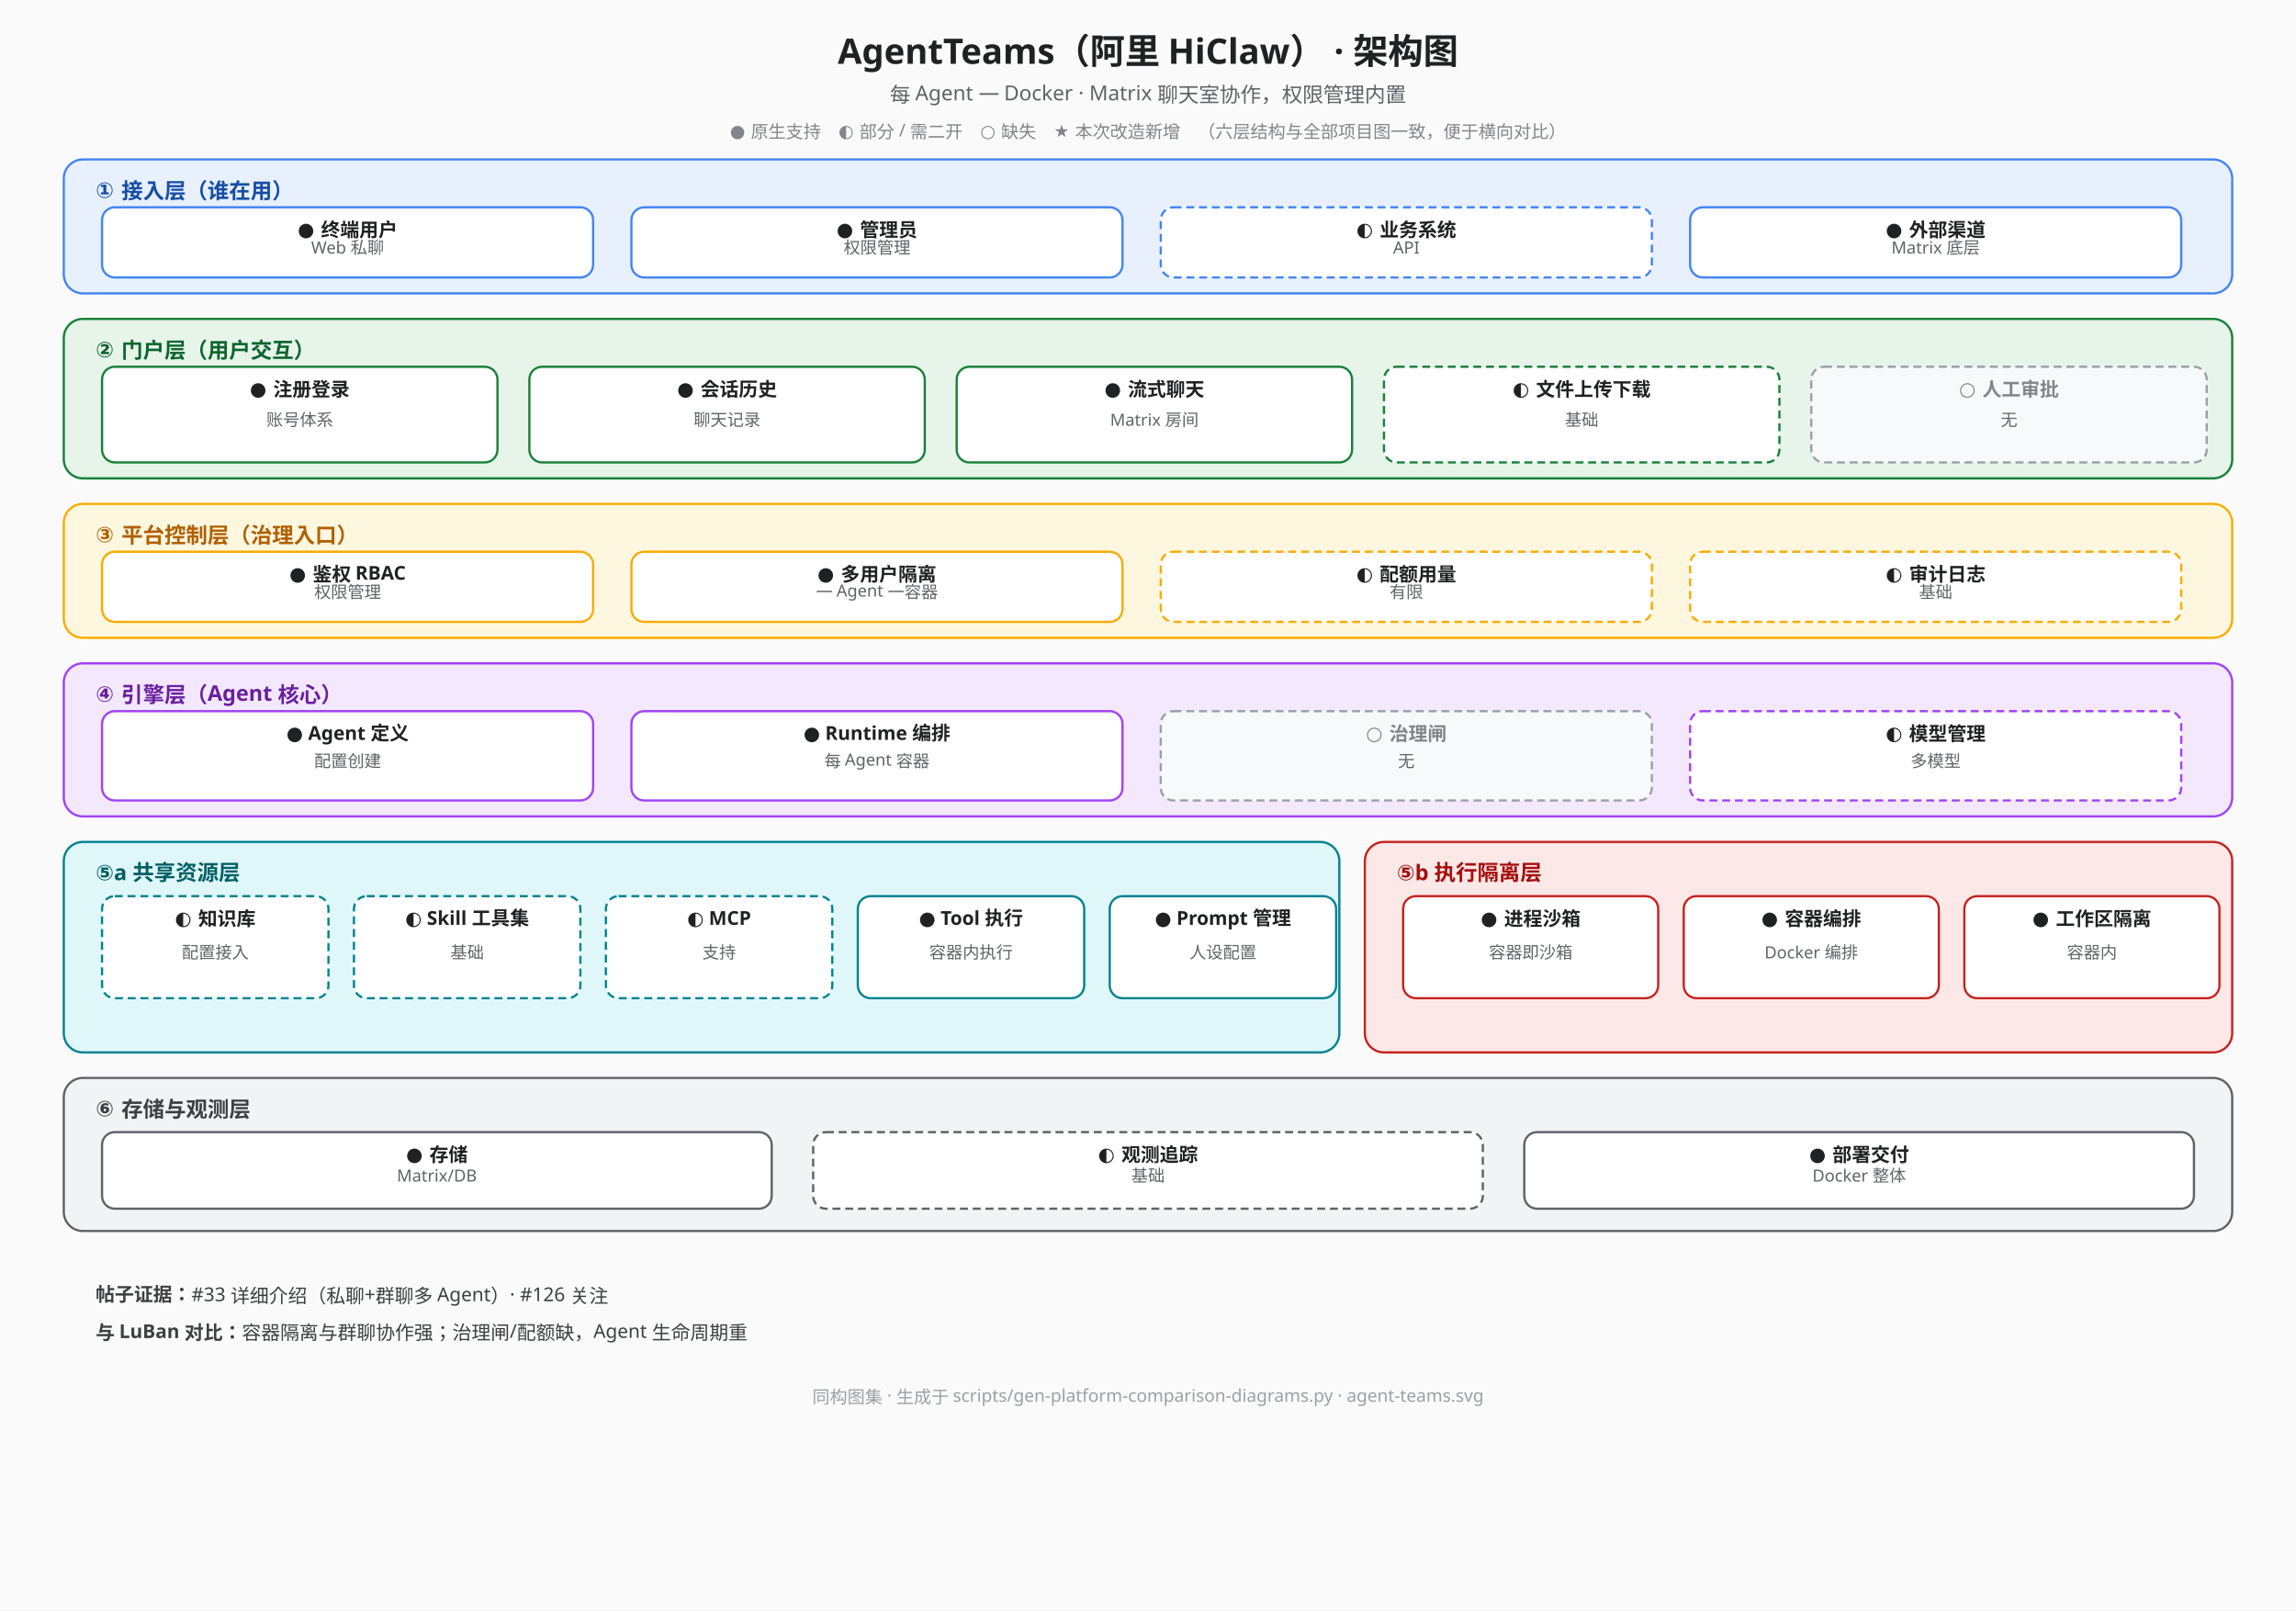
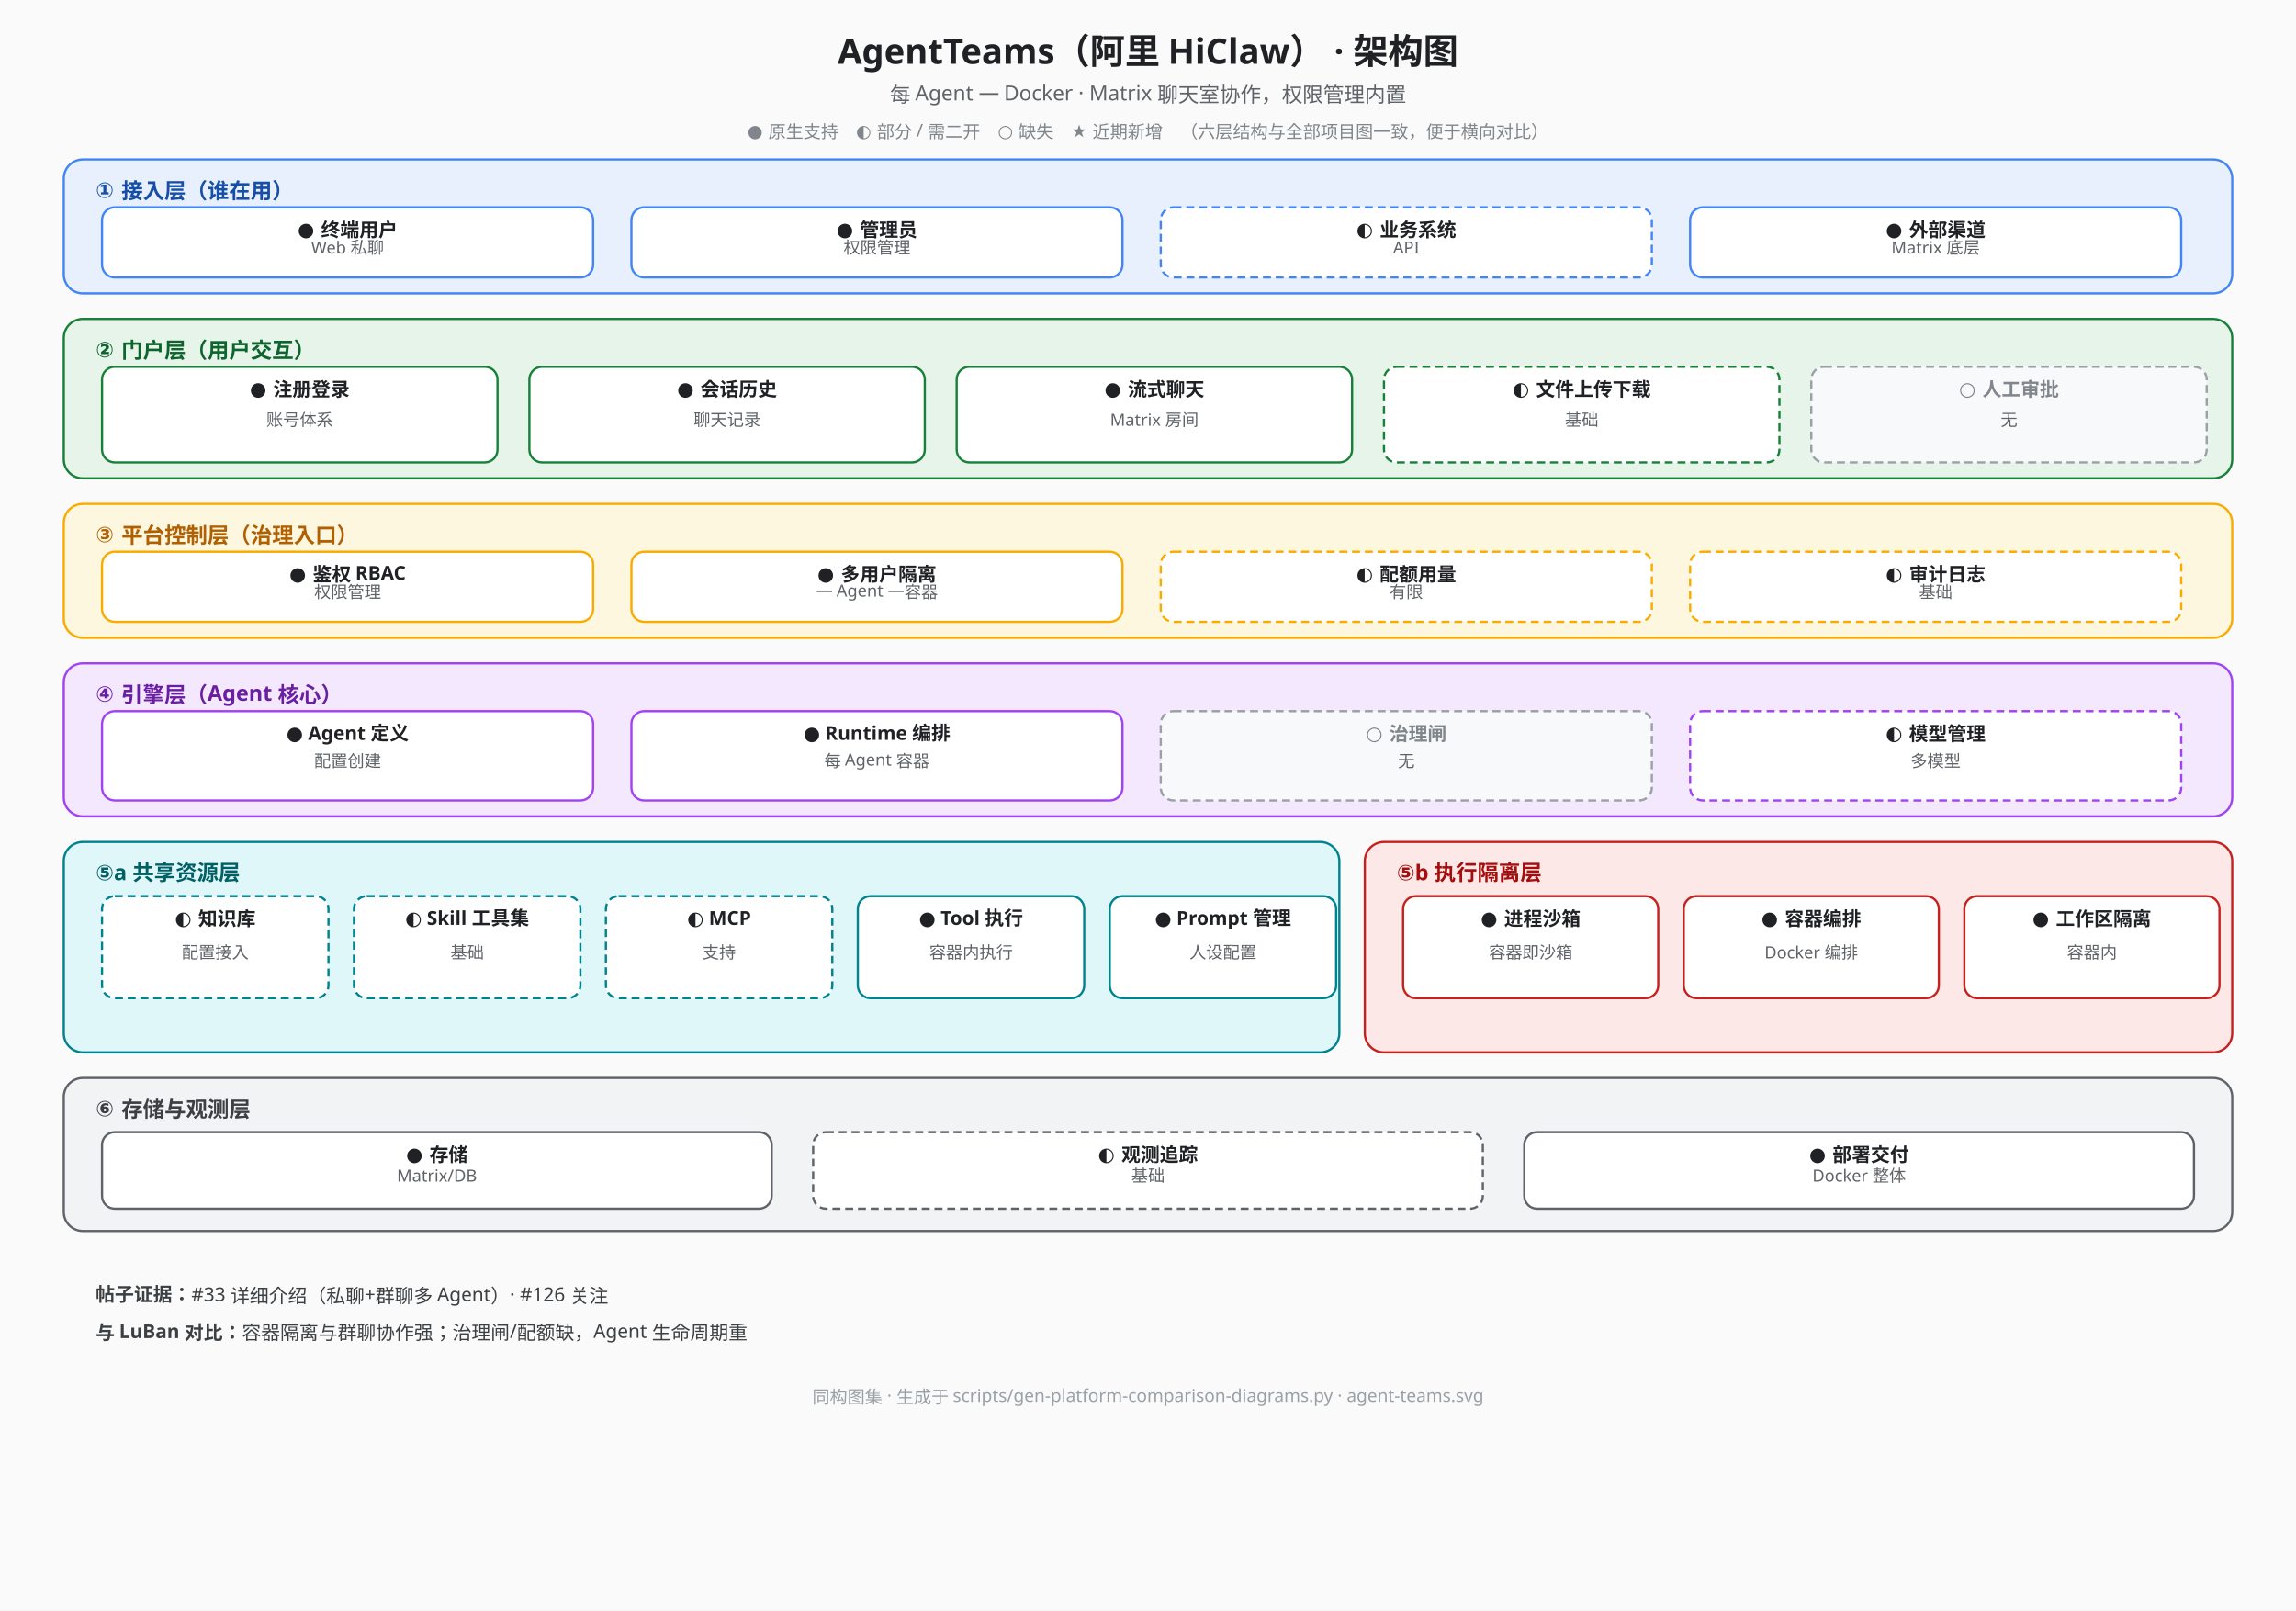
<svg xmlns="http://www.w3.org/2000/svg" width="1440" height="1010" viewBox="0 0 1440 1010" font-family="'PingFang SC','Microsoft YaHei',sans-serif">
  <rect width="1440" height="1010" fill="#FAFAFA" />
  <text x="720.0" y="40" text-anchor="middle" font-size="22" font-weight="700" fill="#202124">AgentTeams（阿里 HiClaw） · 架构图</text>
  <text x="720.0" y="64" text-anchor="middle" font-size="13" fill="#5F6368">每 Agent 一 Docker · Matrix 聊天室协作，权限管理内置</text>
-   <text x="720.0" y="86" text-anchor="middle" font-size="11" fill="#80868B">● 原生支持　◐ 部分 / 需二开　○ 缺失　★ 本次改造新增　（六层结构与全部项目图一致，便于横向对比）</text>
+   <text x="720.0" y="86" text-anchor="middle" font-size="11" fill="#80868B">● 原生支持　◐ 部分 / 需二开　○ 缺失　★ 近期新增　（六层结构与全部项目图一致，便于横向对比）</text>
  <rect x="40" y="100" width="1360" height="84" rx="12" fill="#E8F0FE" stroke="#4285F4" stroke-width="1.4" />
  <text x="60" y="124" font-size="13.5" font-weight="700" fill="#174EA6">① 接入层（谁在用）</text>
  <rect x="64" y="130" width="308" height="44" rx="8" fill="#FFFFFF" stroke="#4285F4" stroke-width="1.4" />
  <text x="218.0" y="148" text-anchor="middle" font-size="12" font-weight="600" fill="#202124">● 终端用户</text>
  <text x="218.0" y="159.0" text-anchor="middle" font-size="10.5" fill="#5F6368">Web 私聊</text>
  <rect x="396" y="130" width="308" height="44" rx="8" fill="#FFFFFF" stroke="#4285F4" stroke-width="1.4" />
  <text x="550.0" y="148" text-anchor="middle" font-size="12" font-weight="600" fill="#202124">● 管理员</text>
  <text x="550.0" y="159.0" text-anchor="middle" font-size="10.5" fill="#5F6368">权限管理</text>
  <rect x="728" y="130" width="308" height="44" rx="8" fill="#FFFFFF" stroke="#4285F4" stroke-dasharray="5 3" stroke-width="1.4" />
  <text x="882.0" y="148" text-anchor="middle" font-size="12" font-weight="600" fill="#202124">◐ 业务系统</text>
  <text x="882.0" y="159.0" text-anchor="middle" font-size="10.5" fill="#5F6368">API</text>
  <rect x="1060" y="130" width="308" height="44" rx="8" fill="#FFFFFF" stroke="#4285F4" stroke-width="1.4" />
  <text x="1214.0" y="148" text-anchor="middle" font-size="12" font-weight="600" fill="#202124">● 外部渠道</text>
  <text x="1214.0" y="159.0" text-anchor="middle" font-size="10.5" fill="#5F6368">Matrix 底层</text>
  <rect x="40" y="200" width="1360" height="100" rx="12" fill="#E6F4EA" stroke="#188038" stroke-width="1.4" />
  <text x="60" y="224" font-size="13.5" font-weight="700" fill="#0D652D">② 门户层（用户交互）</text>
  <rect x="64" y="230" width="248" height="60" rx="8" fill="#FFFFFF" stroke="#188038" stroke-width="1.4" />
  <text x="188.0" y="248" text-anchor="middle" font-size="12" font-weight="600" fill="#202124">● 注册登录</text>
  <text x="188.0" y="267.0" text-anchor="middle" font-size="10.5" fill="#5F6368">账号体系</text>
  <rect x="332" y="230" width="248" height="60" rx="8" fill="#FFFFFF" stroke="#188038" stroke-width="1.4" />
  <text x="456.0" y="248" text-anchor="middle" font-size="12" font-weight="600" fill="#202124">● 会话历史</text>
  <text x="456.0" y="267.0" text-anchor="middle" font-size="10.5" fill="#5F6368">聊天记录</text>
  <rect x="600" y="230" width="248" height="60" rx="8" fill="#FFFFFF" stroke="#188038" stroke-width="1.4" />
  <text x="724.0" y="248" text-anchor="middle" font-size="12" font-weight="600" fill="#202124">● 流式聊天</text>
  <text x="724.0" y="267.0" text-anchor="middle" font-size="10.5" fill="#5F6368">Matrix 房间</text>
  <rect x="868" y="230" width="248" height="60" rx="8" fill="#FFFFFF" stroke="#188038" stroke-dasharray="5 3" stroke-width="1.4" />
  <text x="992.0" y="248" text-anchor="middle" font-size="12" font-weight="600" fill="#202124">◐ 文件上传下载</text>
  <text x="992.0" y="267.0" text-anchor="middle" font-size="10.5" fill="#5F6368">基础</text>
  <rect x="1136" y="230" width="248" height="60" rx="8" fill="#F8F9FA" stroke="#9AA0A6" stroke-dasharray="5 3" stroke-width="1.4" />
  <text x="1260.0" y="248" text-anchor="middle" font-size="12" font-weight="600" fill="#80868B">○ 人工审批</text>
  <text x="1260.0" y="267.0" text-anchor="middle" font-size="10.5" fill="#5F6368">无</text>
  <rect x="40" y="316" width="1360" height="84" rx="12" fill="#FEF7E0" stroke="#F9AB00" stroke-width="1.4" />
  <text x="60" y="340" font-size="13.5" font-weight="700" fill="#B06000">③ 平台控制层（治理入口）</text>
  <rect x="64" y="346" width="308" height="44" rx="8" fill="#FFFFFF" stroke="#F9AB00" stroke-width="1.4" />
  <text x="218.0" y="364" text-anchor="middle" font-size="12" font-weight="600" fill="#202124">● 鉴权 RBAC</text>
  <text x="218.0" y="375.0" text-anchor="middle" font-size="10.5" fill="#5F6368">权限管理</text>
  <rect x="396" y="346" width="308" height="44" rx="8" fill="#FFFFFF" stroke="#F9AB00" stroke-width="1.4" />
  <text x="550.0" y="364" text-anchor="middle" font-size="12" font-weight="600" fill="#202124">● 多用户隔离</text>
  <text x="550.0" y="375.0" text-anchor="middle" font-size="10.5" fill="#5F6368">一 Agent 一容器</text>
  <rect x="728" y="346" width="308" height="44" rx="8" fill="#FFFFFF" stroke="#F9AB00" stroke-dasharray="5 3" stroke-width="1.4" />
  <text x="882.0" y="364" text-anchor="middle" font-size="12" font-weight="600" fill="#202124">◐ 配额用量</text>
  <text x="882.0" y="375.0" text-anchor="middle" font-size="10.5" fill="#5F6368">有限</text>
  <rect x="1060" y="346" width="308" height="44" rx="8" fill="#FFFFFF" stroke="#F9AB00" stroke-dasharray="5 3" stroke-width="1.4" />
  <text x="1214.0" y="364" text-anchor="middle" font-size="12" font-weight="600" fill="#202124">◐ 审计日志</text>
  <text x="1214.0" y="375.0" text-anchor="middle" font-size="10.5" fill="#5F6368">基础</text>
  <rect x="40" y="416" width="1360" height="96" rx="12" fill="#F3E8FD" stroke="#A142F4" stroke-width="1.4" />
  <text x="60" y="440" font-size="13.5" font-weight="700" fill="#6A1FA2">④ 引擎层（Agent 核心）</text>
  <rect x="64" y="446" width="308" height="56" rx="8" fill="#FFFFFF" stroke="#A142F4" stroke-width="1.4" />
  <text x="218.0" y="464" text-anchor="middle" font-size="12" font-weight="600" fill="#202124">● Agent 定义</text>
  <text x="218.0" y="481.0" text-anchor="middle" font-size="10.5" fill="#5F6368">配置创建</text>
  <rect x="396" y="446" width="308" height="56" rx="8" fill="#FFFFFF" stroke="#A142F4" stroke-width="1.4" />
  <text x="550.0" y="464" text-anchor="middle" font-size="12" font-weight="600" fill="#202124">● Runtime 编排</text>
  <text x="550.0" y="481.0" text-anchor="middle" font-size="10.5" fill="#5F6368">每 Agent 容器</text>
  <rect x="728" y="446" width="308" height="56" rx="8" fill="#F8F9FA" stroke="#9AA0A6" stroke-dasharray="5 3" stroke-width="1.4" />
  <text x="882.0" y="464" text-anchor="middle" font-size="12" font-weight="600" fill="#80868B">○ 治理闸</text>
  <text x="882.0" y="481.0" text-anchor="middle" font-size="10.5" fill="#5F6368">无</text>
  <rect x="1060" y="446" width="308" height="56" rx="8" fill="#FFFFFF" stroke="#A142F4" stroke-dasharray="5 3" stroke-width="1.4" />
  <text x="1214.0" y="464" text-anchor="middle" font-size="12" font-weight="600" fill="#202124">◐ 模型管理</text>
  <text x="1214.0" y="481.0" text-anchor="middle" font-size="10.5" fill="#5F6368">多模型</text>
  <rect x="40" y="528" width="800" height="132" rx="12" fill="#E0F7FA" stroke="#00838F" stroke-width="1.4" />
  <text x="60" y="552" font-size="13.5" font-weight="700" fill="#006064">⑤a 共享资源层</text>
  <rect x="64" y="562" width="142" height="64" rx="8" fill="#FFFFFF" stroke="#00838F" stroke-dasharray="5 3" stroke-width="1.4" />
  <text x="135.0" y="580" text-anchor="middle" font-size="12" font-weight="600" fill="#202124">◐ 知识库</text>
  <text x="135.0" y="601.0" text-anchor="middle" font-size="10.5" fill="#5F6368">配置接入</text>
  <rect x="222" y="562" width="142" height="64" rx="8" fill="#FFFFFF" stroke="#00838F" stroke-dasharray="5 3" stroke-width="1.4" />
  <text x="293.0" y="580" text-anchor="middle" font-size="12" font-weight="600" fill="#202124">◐ Skill 工具集</text>
  <text x="293.0" y="601.0" text-anchor="middle" font-size="10.5" fill="#5F6368">基础</text>
  <rect x="380" y="562" width="142" height="64" rx="8" fill="#FFFFFF" stroke="#00838F" stroke-dasharray="5 3" stroke-width="1.4" />
  <text x="451.0" y="580" text-anchor="middle" font-size="12" font-weight="600" fill="#202124">◐ MCP</text>
  <text x="451.0" y="601.0" text-anchor="middle" font-size="10.5" fill="#5F6368">支持</text>
  <rect x="538" y="562" width="142" height="64" rx="8" fill="#FFFFFF" stroke="#00838F" stroke-width="1.4" />
  <text x="609.0" y="580" text-anchor="middle" font-size="12" font-weight="600" fill="#202124">● Tool 执行</text>
  <text x="609.0" y="601.0" text-anchor="middle" font-size="10.5" fill="#5F6368">容器内执行</text>
  <rect x="696" y="562" width="142" height="64" rx="8" fill="#FFFFFF" stroke="#00838F" stroke-width="1.4" />
  <text x="767.0" y="580" text-anchor="middle" font-size="12" font-weight="600" fill="#202124">● Prompt 管理</text>
  <text x="767.0" y="601.0" text-anchor="middle" font-size="10.5" fill="#5F6368">人设配置</text>
  <rect x="856" y="528" width="544" height="132" rx="12" fill="#FCE8E6" stroke="#C5221F" stroke-width="1.4" />
  <text x="876" y="552" font-size="13.5" font-weight="700" fill="#A50E0E">⑤b 执行隔离层</text>
  <rect x="880" y="562" width="160" height="64" rx="8" fill="#FFFFFF" stroke="#C5221F" stroke-width="1.4" />
  <text x="960.0" y="580" text-anchor="middle" font-size="12" font-weight="600" fill="#202124">● 进程沙箱</text>
  <text x="960.0" y="601.0" text-anchor="middle" font-size="10.5" fill="#5F6368">容器即沙箱</text>
  <rect x="1056" y="562" width="160" height="64" rx="8" fill="#FFFFFF" stroke="#C5221F" stroke-width="1.4" />
  <text x="1136.0" y="580" text-anchor="middle" font-size="12" font-weight="600" fill="#202124">● 容器编排</text>
  <text x="1136.0" y="601.0" text-anchor="middle" font-size="10.5" fill="#5F6368">Docker 编排</text>
  <rect x="1232" y="562" width="160" height="64" rx="8" fill="#FFFFFF" stroke="#C5221F" stroke-width="1.4" />
  <text x="1312.0" y="580" text-anchor="middle" font-size="12" font-weight="600" fill="#202124">● 工作区隔离</text>
  <text x="1312.0" y="601.0" text-anchor="middle" font-size="10.5" fill="#5F6368">容器内</text>
  <rect x="40" y="676" width="1360" height="96" rx="12" fill="#F1F3F4" stroke="#5F6368" stroke-width="1.4" />
  <text x="60" y="700" font-size="13.5" font-weight="700" fill="#3C4043">⑥ 存储与观测层</text>
  <rect x="64" y="710" width="420" height="48" rx="8" fill="#FFFFFF" stroke="#5F6368" stroke-width="1.4" />
  <text x="274.0" y="728" text-anchor="middle" font-size="12" font-weight="600" fill="#202124">● 存储</text>
  <text x="274.0" y="741.0" text-anchor="middle" font-size="10.5" fill="#5F6368">Matrix/DB</text>
  <rect x="510" y="710" width="420" height="48" rx="8" fill="#FFFFFF" stroke="#5F6368" stroke-dasharray="5 3" stroke-width="1.4" />
  <text x="720.0" y="728" text-anchor="middle" font-size="12" font-weight="600" fill="#202124">◐ 观测追踪</text>
  <text x="720.0" y="741.0" text-anchor="middle" font-size="10.5" fill="#5F6368">基础</text>
  <rect x="956" y="710" width="420" height="48" rx="8" fill="#FFFFFF" stroke="#5F6368" stroke-width="1.4" />
  <text x="1166.0" y="728" text-anchor="middle" font-size="12" font-weight="600" fill="#202124">● 部署交付</text>
  <text x="1166.0" y="741.0" text-anchor="middle" font-size="10.5" fill="#5F6368">Docker 整体</text>
  <text x="60" y="816" font-size="12" fill="#3C4043">
    <tspan font-weight="700">帖子证据：</tspan>#33 详细介绍（私聊+群聊多 Agent）· #126 关注</text>
  <text x="60" y="840" font-size="12" fill="#3C4043">
    <tspan font-weight="700">与 LuBan 对比：</tspan>容器隔离与群聊协作强；治理闸/配额缺，Agent 生命周期重</text>
  <text x="720.0" y="880" text-anchor="middle" font-size="11" fill="#9AA0A6">同构图集 · 生成于 scripts/gen-platform-comparison-diagrams.py · agent-teams.svg</text>
</svg>
